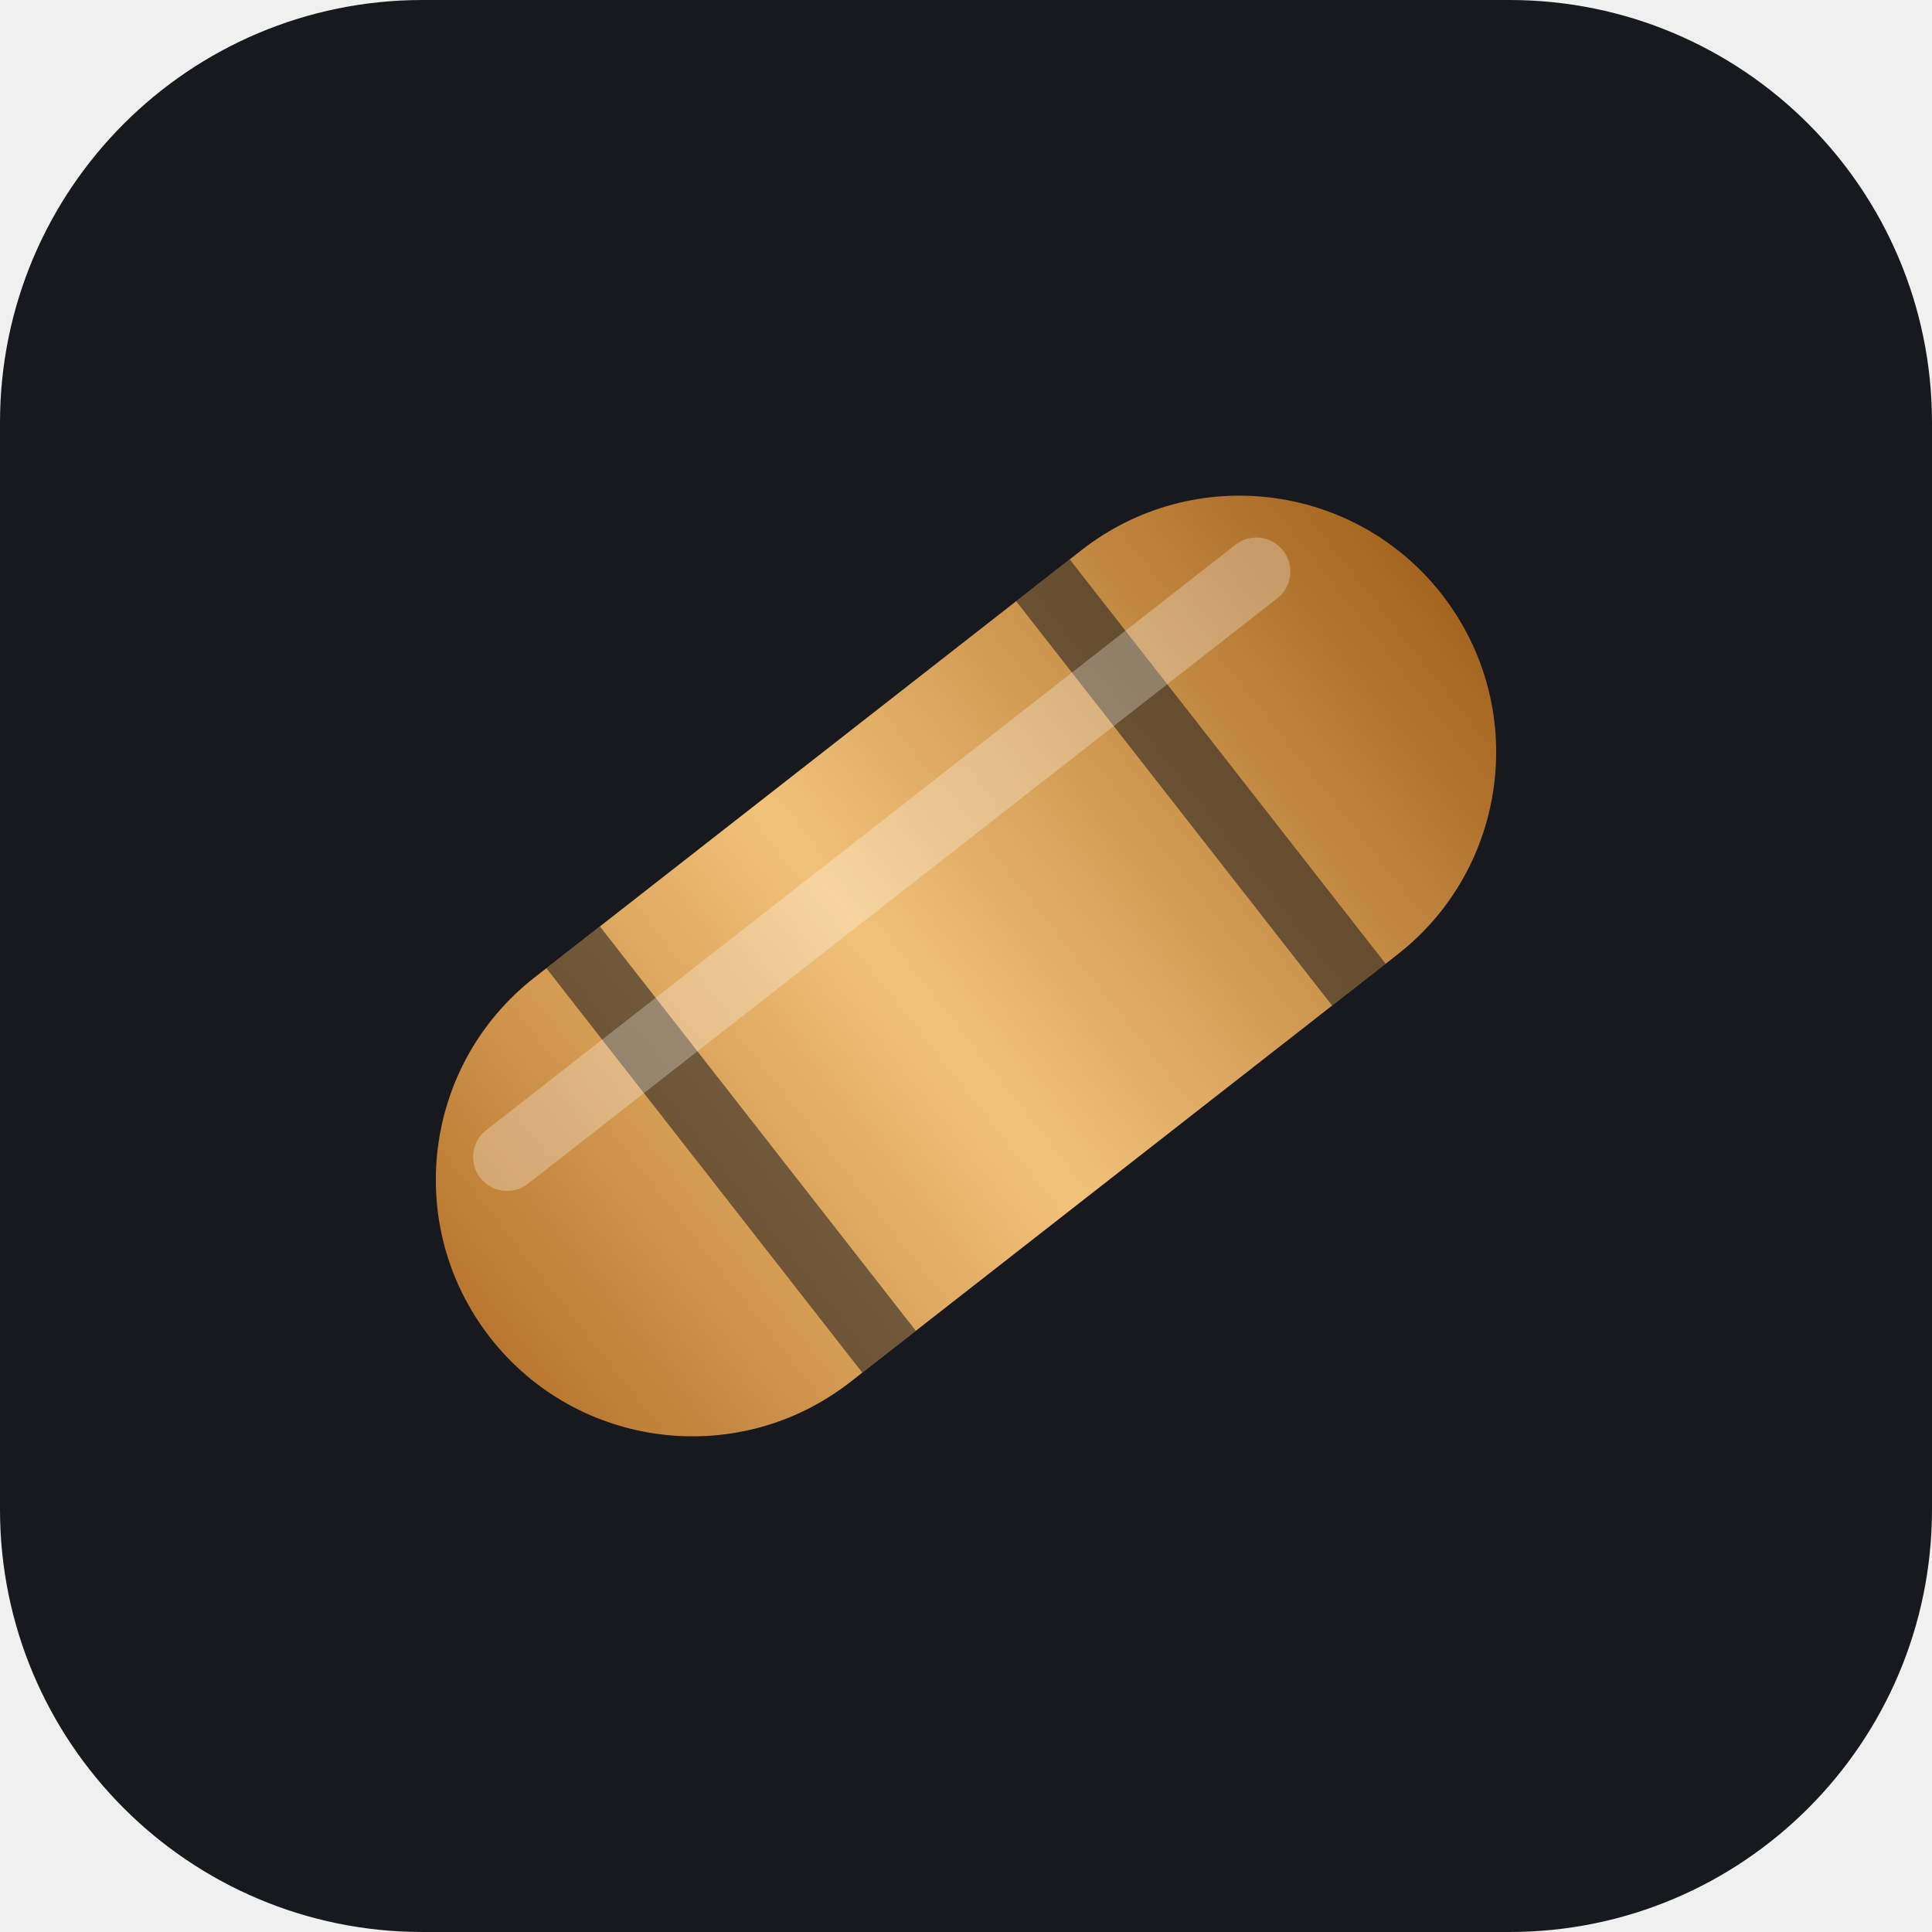
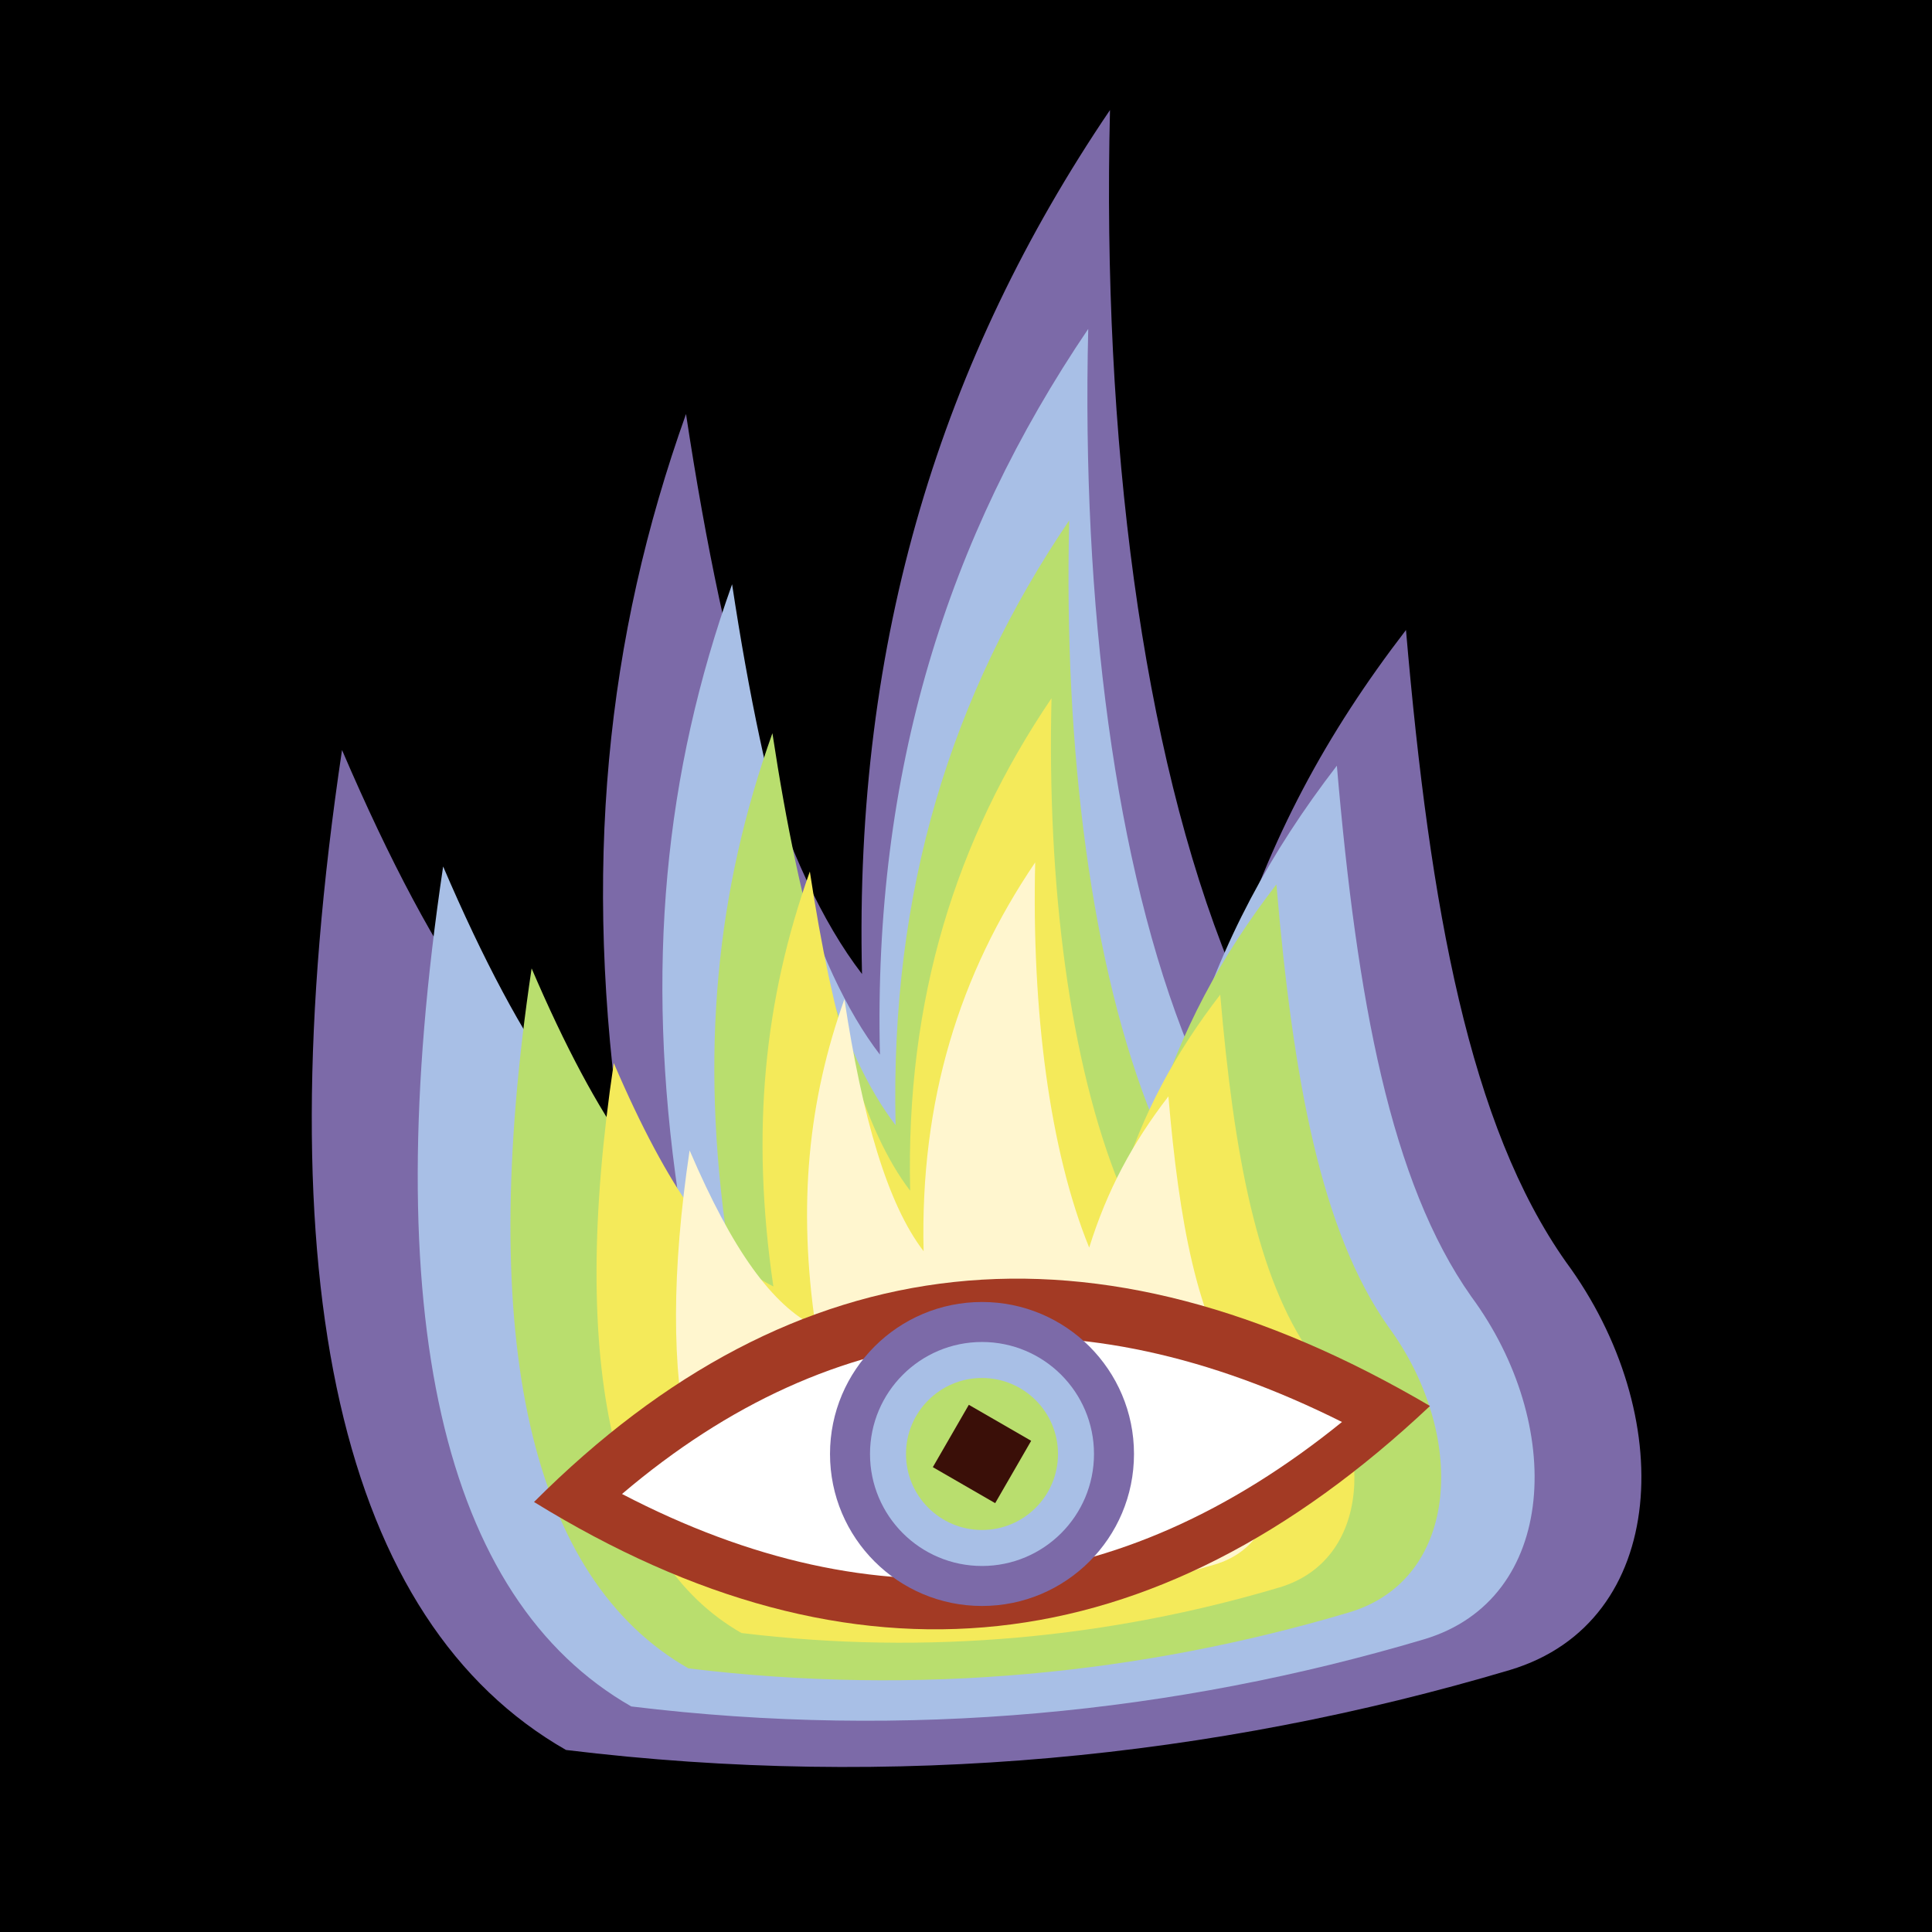
<svg xmlns="http://www.w3.org/2000/svg" viewBox="0 0 512 512">
-   <defs>
-     <linearGradient id="brass" x1="0" y1="0" x2="1" y2="0">
-       <stop offset="0" stop-color="#b9772f" />
-       <stop offset=".45" stop-color="#f2c27a" />
-       <stop offset="1" stop-color="#a5651f" />
-     </linearGradient>
-   </defs>
-   <rect width="512" height="512" rx="112" fill="#17191e" />
-   <g transform="rotate(-38 256 256)">
-     <rect x="96" y="188" width="320" height="136" rx="68" fill="url(#brass)" />
-     <rect x="168" y="188" width="18" height="136" fill="#17191e" opacity=".55" />
-     <rect x="326" y="188" width="18" height="136" fill="#17191e" opacity=".55" />
-     <rect x="120" y="212" width="270" height="18" rx="9" fill="#fff" opacity=".28" />
+   <rect width="512" height="512" fill="#000" />
+   <g transform="translate(256 256) scale(1.06) translate(-268 -250)">
+     <path fill="#7c6aa8" transform="translate(270 378) scale(1) translate(-270 -378)" d="M168 446 C112 414 92 330 112 196 C136 252 158 282 182 294 C172 226 178 168 198 112 C208 178 222 226 242 252 C240 168 262 98 304 36 C302 118 312 196 334 250 C344 218 358 192 378 166 C384 236 394 290 418 324 C446 362 444 414 404 426 C330 448 250 456 168 446 Z" />
+     <path fill="#a8bfe6" transform="translate(270 378) scale(.84) translate(-270 -378)" d="M168 446 C112 414 92 330 112 196 C136 252 158 282 182 294 C172 226 178 168 198 112 C208 178 222 226 242 252 C240 168 262 98 304 36 C302 118 312 196 334 250 C344 218 358 192 378 166 C384 236 394 290 418 324 C446 362 444 414 404 426 C330 448 250 456 168 446 Z" />
+     <path fill="#b9de6e" transform="translate(270 378) scale(.70) translate(-270 -378)" d="M168 446 C112 414 92 330 112 196 C136 252 158 282 182 294 C172 226 178 168 198 112 C208 178 222 226 242 252 C240 168 262 98 304 36 C302 118 312 196 334 250 C344 218 358 192 378 166 C384 236 394 290 418 324 C446 362 444 414 404 426 C330 448 250 456 168 446 Z" />
+     <path fill="#f4ea5a" transform="translate(270 378) scale(.57) translate(-270 -378)" d="M168 446 C112 414 92 330 112 196 C136 252 158 282 182 294 C172 226 178 168 198 112 C208 178 222 226 242 252 C240 168 262 98 304 36 C302 118 312 196 334 250 C344 218 358 192 378 166 C384 236 394 290 418 324 C446 362 444 414 404 426 C330 448 250 456 168 446 Z" />
+     <path fill="#fff6cf" transform="translate(270 378) scale(.45) translate(-270 -378)" d="M168 446 C112 414 92 330 112 196 C136 252 158 282 182 294 C172 226 178 168 198 112 C208 178 222 226 242 252 C240 168 262 98 304 36 C302 118 312 196 334 250 C344 218 358 192 378 166 C384 236 394 290 418 324 C446 362 444 414 404 426 C330 448 250 456 168 446 Z" />
+     <path fill="#a33a24" d="M160 384 Q258 286 384 360 Q280 458 160 384 Z" />
+     <path fill="#fff" d="M182 382 Q262 314 362 364 Q278 432 182 382 Z" />
+     <circle cx="272" cy="372" r="38" fill="#7c6aa8" />
+     <circle cx="272" cy="372" r="28" fill="#a8bfe6" />
+     <circle cx="272" cy="372" r="19" fill="#b9de6e" />
+     <rect x="263" y="363" width="18" height="18" fill="#3a0f08" transform="rotate(30 272 372)" />
  </g>
</svg>
